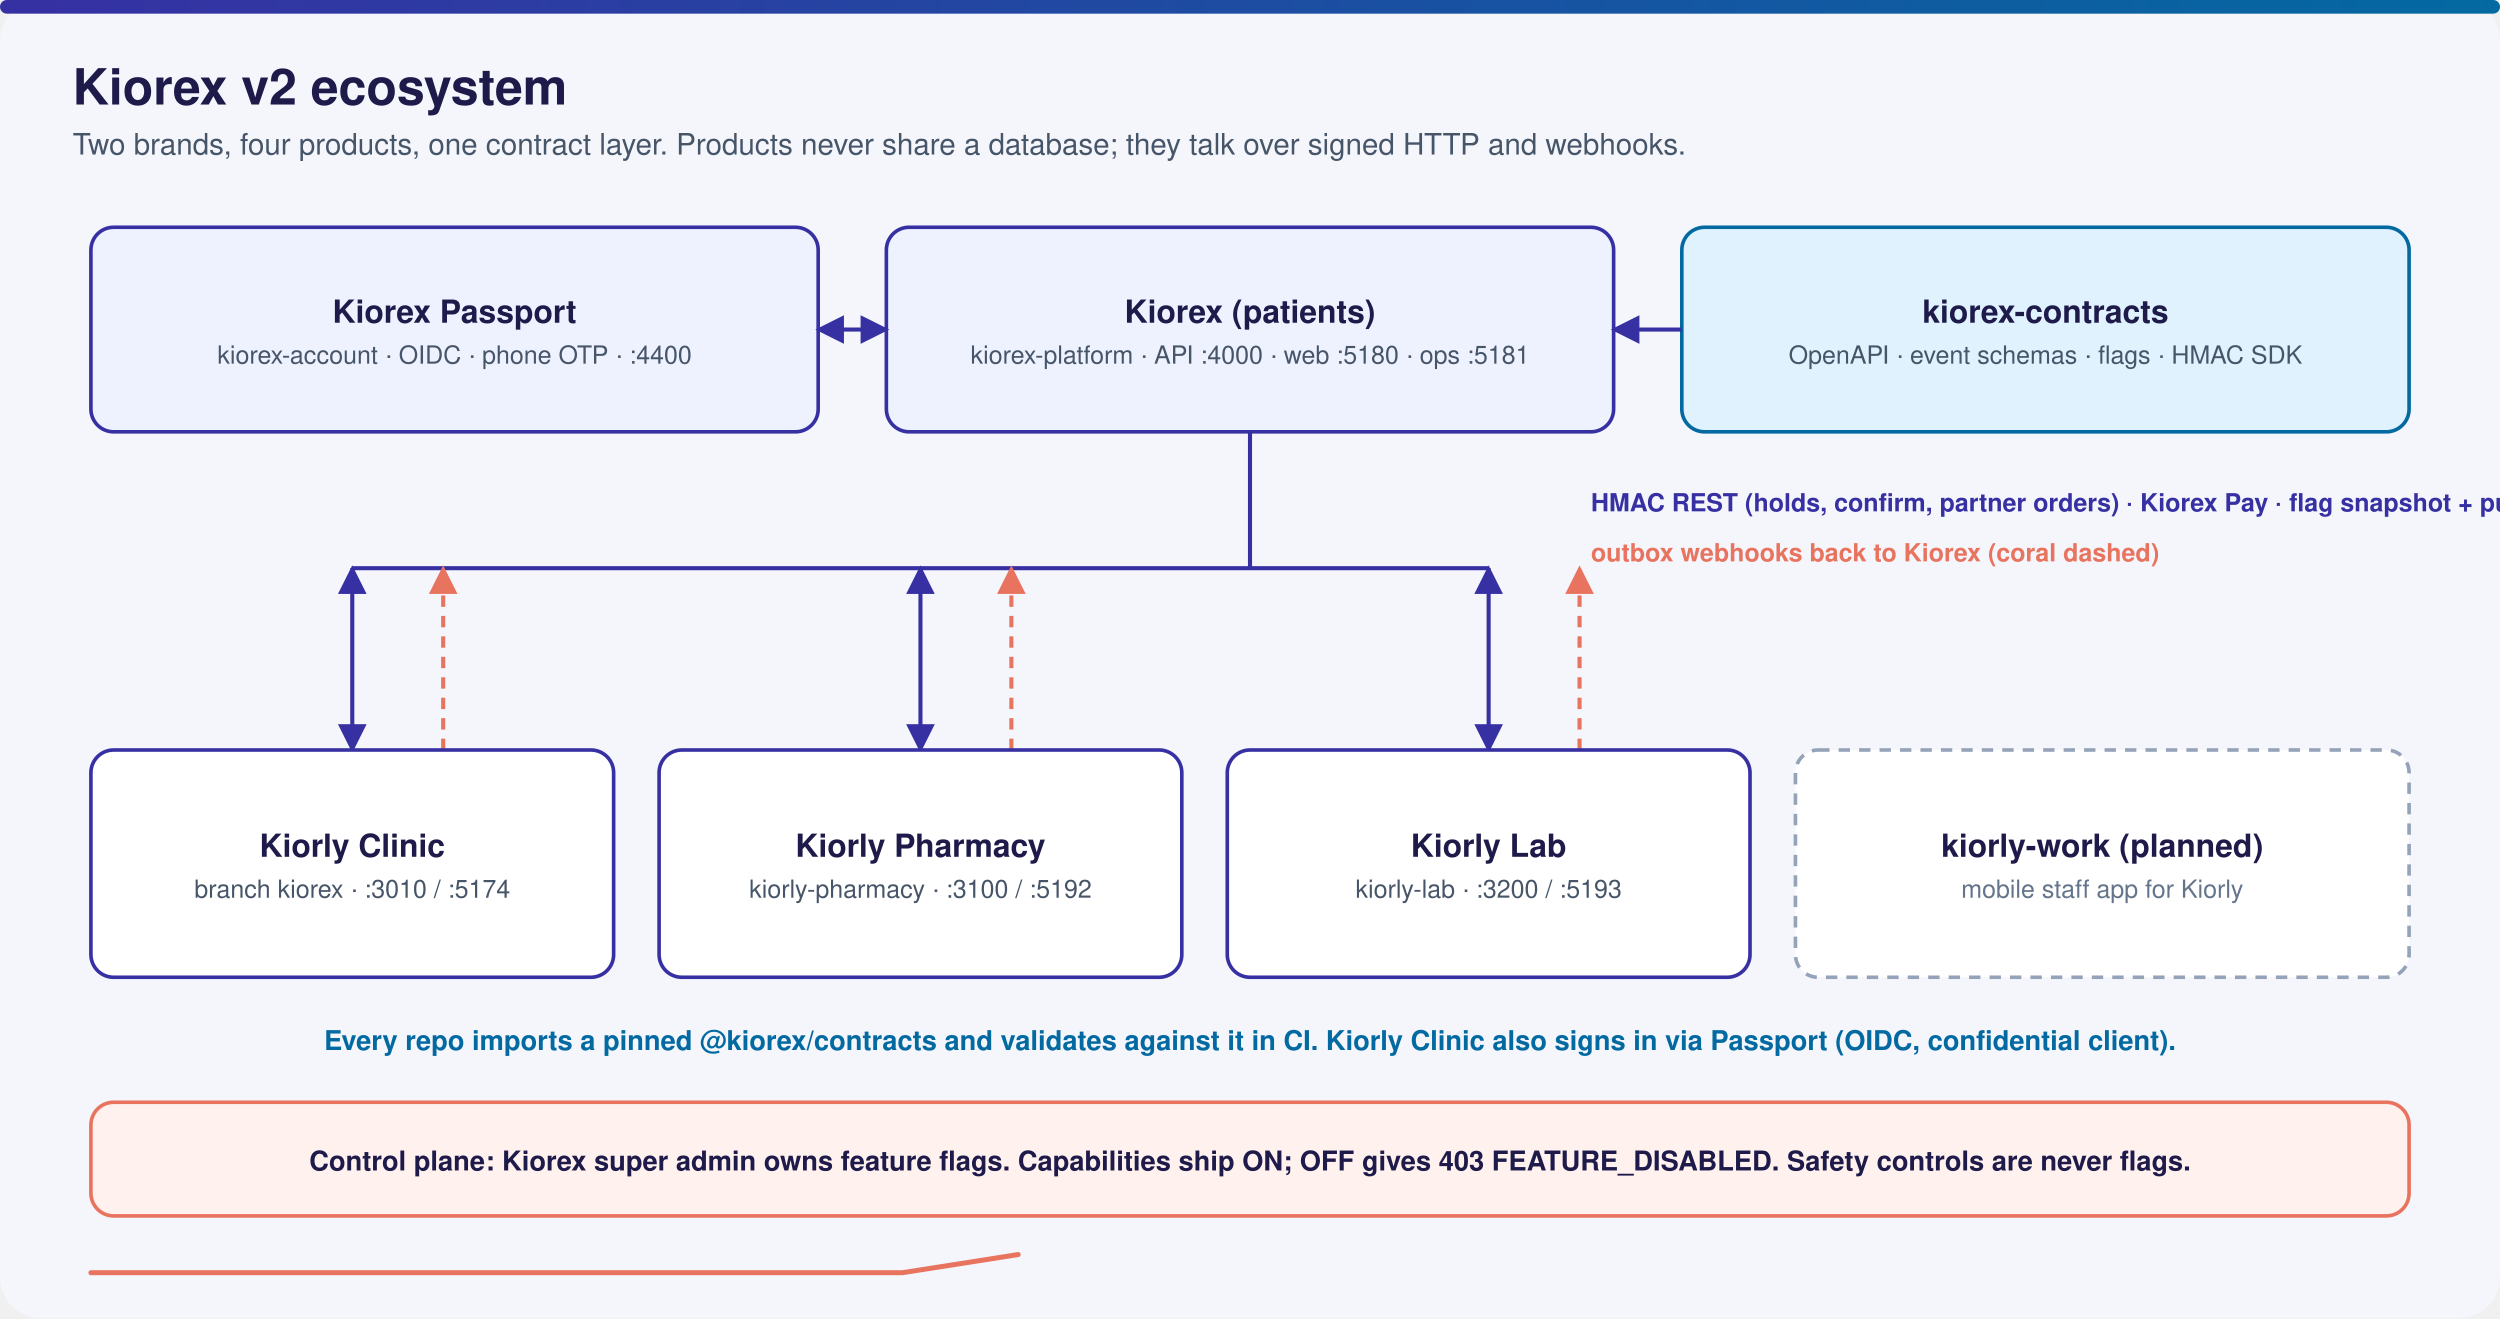
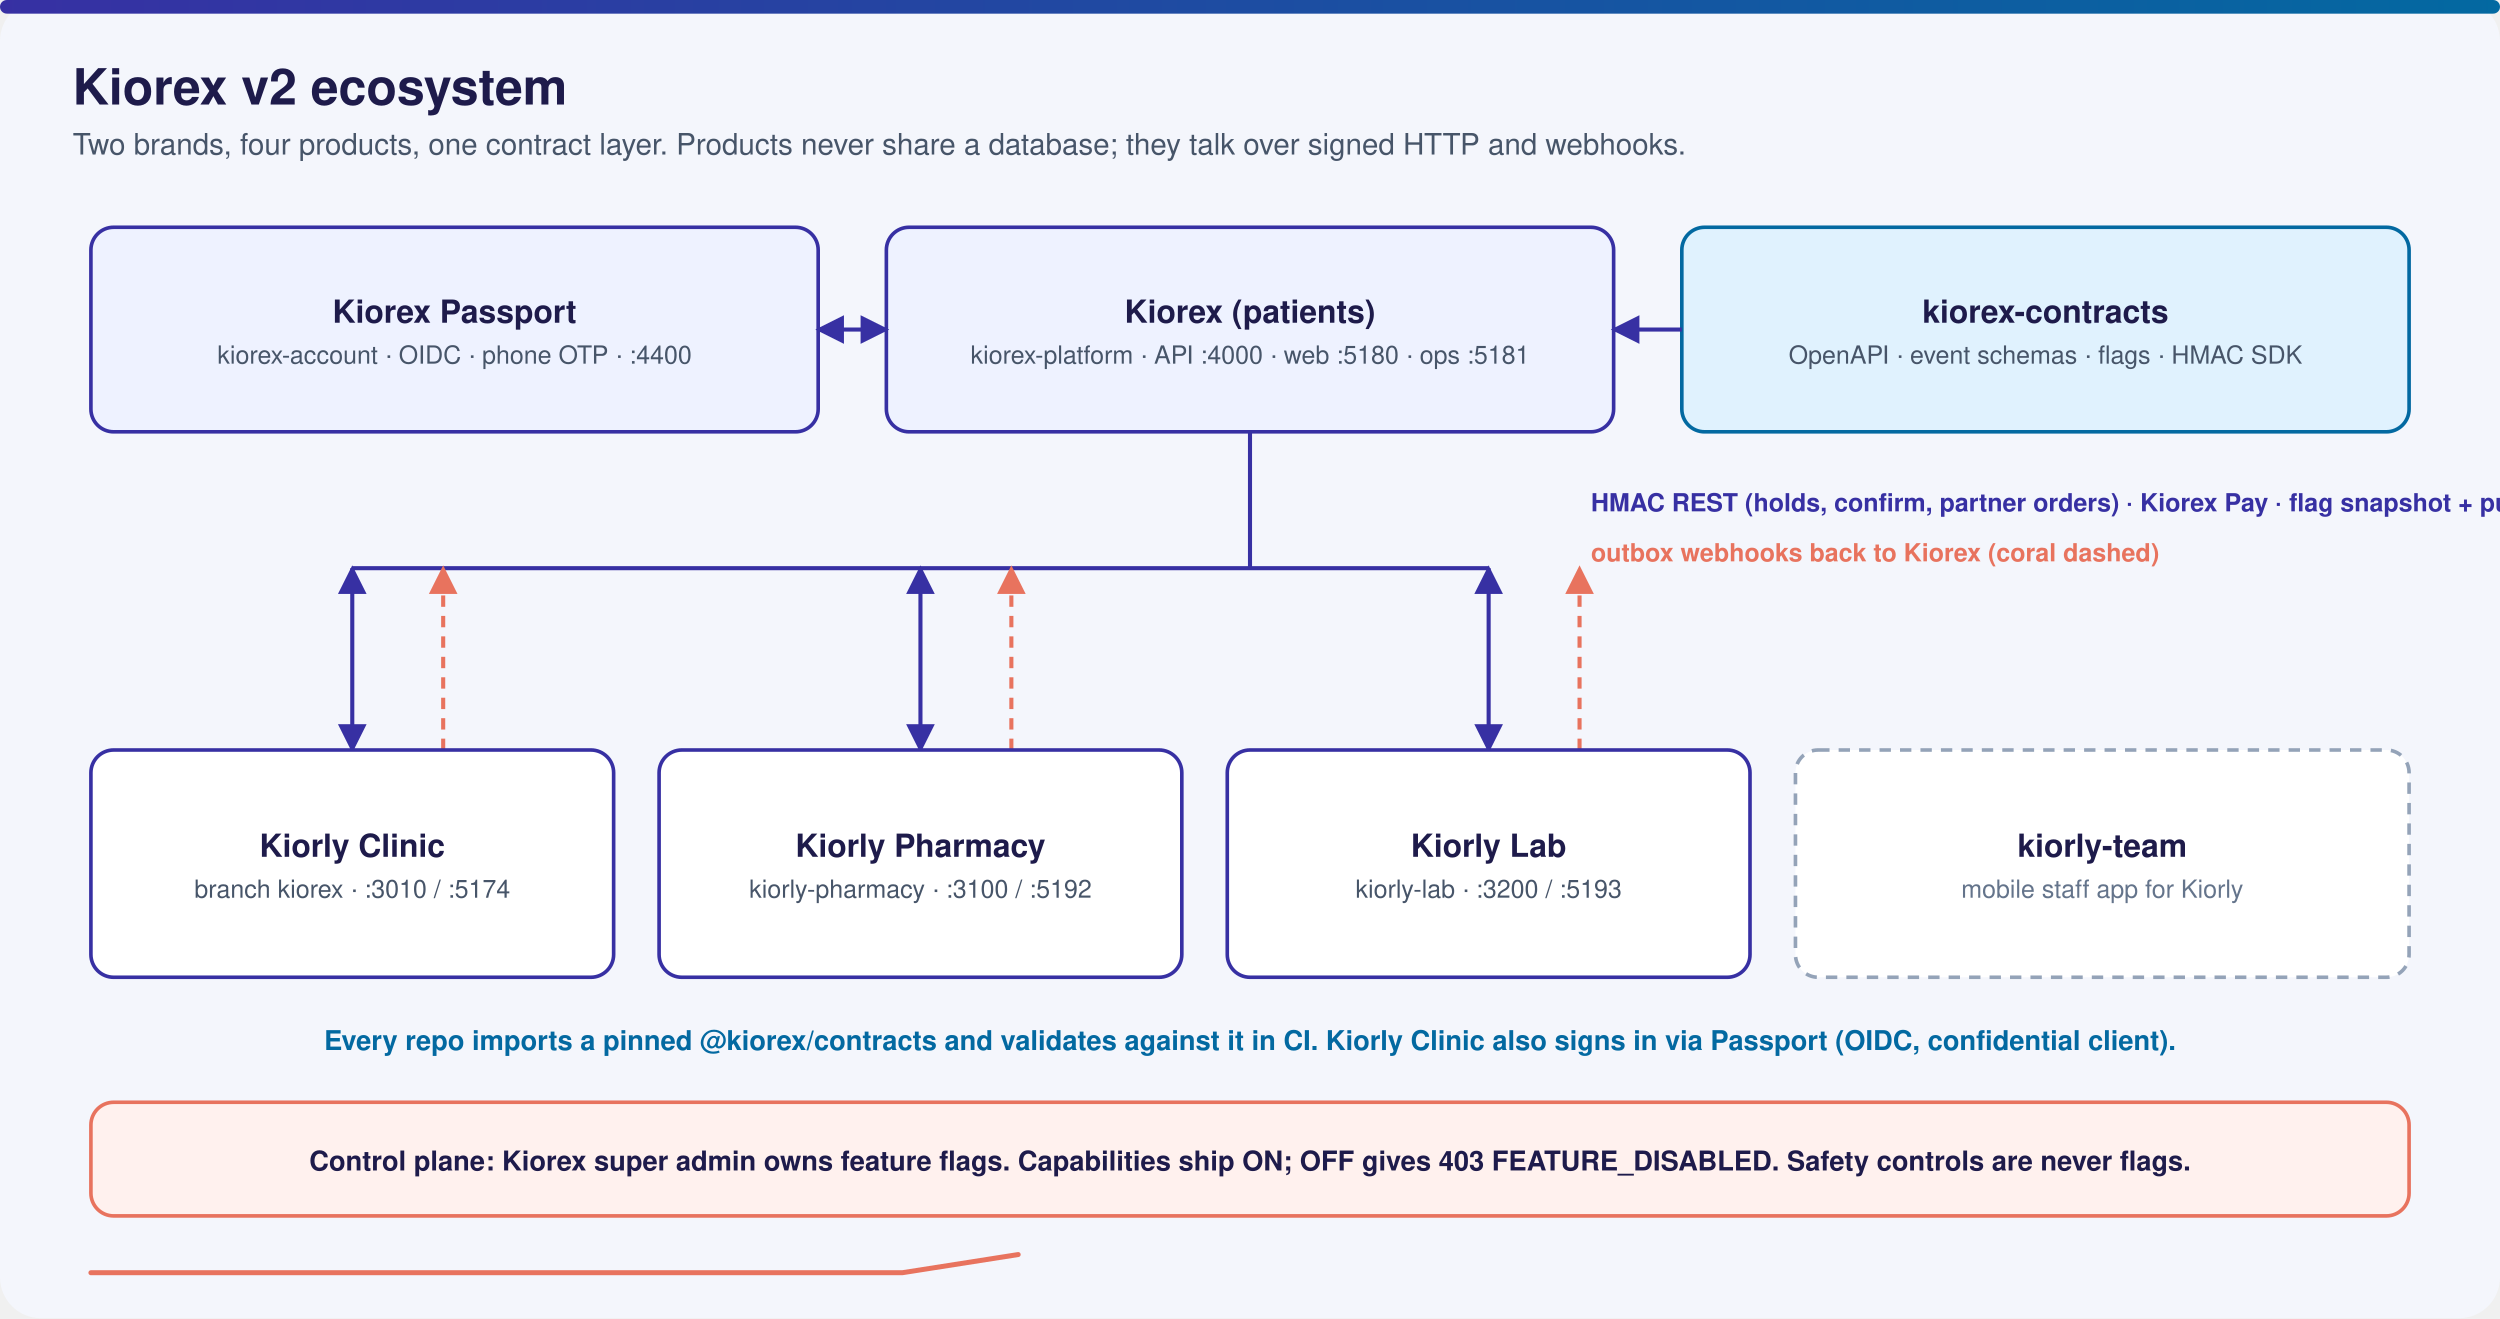
<svg xmlns="http://www.w3.org/2000/svg" viewBox="0 0 1100 580" width="1100" height="580" role="img" aria-label="Kiorex v2 ecosystem map" font-family="Jost, 'Segoe UI', Helvetica, Arial, sans-serif">
  <defs>
    <linearGradient id="g" x1="0" y1="0" x2="1" y2="0">
      <stop offset="0" stop-color="#3730A3" />
      <stop offset="1" stop-color="#0369A1" />
    </linearGradient>
    <marker id="a" viewBox="0 0 10 10" refX="9" refY="5" markerWidth="7" markerHeight="7" orient="auto-start-reverse">
      <path d="M0 0L10 5L0 10z" fill="#3730A3" />
    </marker>
    <marker id="c" viewBox="0 0 10 10" refX="9" refY="5" markerWidth="7" markerHeight="7" orient="auto-start-reverse">
      <path d="M0 0L10 5L0 10z" fill="#E8735E" />
    </marker>
  </defs>
  <rect width="1100" height="580" rx="18" fill="#F4F6FC" />
  <rect x="0" y="0" width="1100" height="6" rx="3" fill="url(#g)" />
  <text x="32" y="46" font-size="22" font-weight="600" fill="#1E1B4B">Kiorex v2 ecosystem</text>
  <text x="32" y="68" font-size="13" fill="#475569">Two brands, four products, one contract layer. Products never share a database; they talk over signed HTTP and webhooks.</text>
  <rect x="40" y="100" width="320" height="90" rx="10" fill="#EEF2FF" stroke="#3730A3" stroke-width="1.6" />
  <text x="200" y="142" text-anchor="middle" font-size="14" font-weight="600" fill="#1E1B4B">Kiorex Passport</text>
  <text x="200" y="160" text-anchor="middle" font-size="11" fill="#475569">kiorex-account · OIDC · phone OTP · :4400</text>
  <rect x="390" y="100" width="320" height="90" rx="10" fill="#EEF2FF" stroke="#3730A3" stroke-width="1.6" />
  <text x="550" y="142" text-anchor="middle" font-size="14" font-weight="600" fill="#1E1B4B">Kiorex (patients)</text>
  <text x="550" y="160" text-anchor="middle" font-size="11" fill="#475569">kiorex-platform · API :4000 · web :5180 · ops :5181</text>
  <rect x="740" y="100" width="320" height="90" rx="10" fill="#E0F2FE" stroke="#0369A1" stroke-width="1.6" />
  <text x="900" y="142" text-anchor="middle" font-size="14" font-weight="600" fill="#1E1B4B">kiorex-contracts</text>
  <text x="900" y="160" text-anchor="middle" font-size="11" fill="#475569">OpenAPI · event schemas · flags · HMAC SDK</text>
  <path d="M360 145L390 145" stroke="#3730A3" stroke-width="1.8" fill="none" marker-end="url(#a)" marker-start="url(#a)" />
  <path d="M740 145L710 145" stroke="#3730A3" stroke-width="1.8" fill="none" marker-end="url(#a)" />
  <path d="M550 190V250M155 250H655" stroke="#3730A3" stroke-width="1.8" fill="none" />
  <path d="M155 250L155 330" stroke="#3730A3" stroke-width="1.8" fill="none" marker-end="url(#a)" marker-start="url(#a)" />
  <path d="M195 330L195 250" stroke="#E8735E" stroke-width="1.8" fill="none" stroke-dasharray="5 4" marker-end="url(#c)" />
  <path d="M405 250L405 330" stroke="#3730A3" stroke-width="1.8" fill="none" marker-end="url(#a)" marker-start="url(#a)" />
  <path d="M445 330L445 250" stroke="#E8735E" stroke-width="1.8" fill="none" stroke-dasharray="5 4" marker-end="url(#c)" />
  <path d="M655 250L655 330" stroke="#3730A3" stroke-width="1.8" fill="none" marker-end="url(#a)" marker-start="url(#a)" />
  <path d="M695 330L695 250" stroke="#E8735E" stroke-width="1.8" fill="none" stroke-dasharray="5 4" marker-end="url(#c)" />
  <text x="700" y="225" text-anchor="start" font-size="11" fill="#3730A3" font-weight="600">HMAC REST (holds, confirm, partner orders) · Kiorex Pay · flag snapshot + push</text>
  <text x="700" y="247" text-anchor="start" font-size="11" fill="#E8735E" font-weight="600">outbox webhooks back to Kiorex (coral dashed)</text>
  <rect x="40" y="330" width="230" height="100" rx="10" fill="#fff" stroke="#3730A3" stroke-width="1.6" />
  <text x="155" y="377" text-anchor="middle" font-size="14" font-weight="600" fill="#1E1B4B">Kiorly Clinic</text>
  <text x="155" y="395" text-anchor="middle" font-size="11" fill="#475569">branch kiorex · :3010 / :5174</text>
  <rect x="290" y="330" width="230" height="100" rx="10" fill="#fff" stroke="#3730A3" stroke-width="1.6" />
  <text x="405" y="377" text-anchor="middle" font-size="14" font-weight="600" fill="#1E1B4B">Kiorly Pharmacy</text>
  <text x="405" y="395" text-anchor="middle" font-size="11" fill="#475569">kiorly-pharmacy · :3100 / :5192</text>
  <rect x="540" y="330" width="230" height="100" rx="10" fill="#fff" stroke="#3730A3" stroke-width="1.6" />
  <text x="655" y="377" text-anchor="middle" font-size="14" font-weight="600" fill="#1E1B4B">Kiorly Lab</text>
  <text x="655" y="395" text-anchor="middle" font-size="11" fill="#475569">kiorly-lab · :3200 / :5193</text>
  <rect x="790" y="330" width="270" height="100" rx="10" fill="#fff" stroke="#94A3B8" stroke-width="1.6" stroke-dasharray="5 4" />
-   <text x="925" y="377" text-anchor="middle" font-size="14" font-weight="600" fill="#1E1B4B">kiorly-work (planned)</text>
+   <text x="925" y="377" text-anchor="middle" font-size="14" font-weight="600" fill="#1E1B4B">kiorly-team</text>
  <text x="925" y="395" text-anchor="middle" font-size="11" fill="#64748B">mobile staff app for Kiorly</text>
  <text x="550" y="462" text-anchor="middle" font-size="12" fill="#0369A1" font-weight="600">Every repo imports a pinned @kiorex/contracts and validates against it in CI. Kiorly Clinic also signs in via Passport (OIDC, confidential client).</text>
  <rect x="40" y="485" width="1020" height="50" rx="10" fill="#FFF1EE" stroke="#E8735E" stroke-width="1.6" />
  <text x="550" y="515" text-anchor="middle" font-size="12" font-weight="600" fill="#1E1B4B">Control plane: Kiorex super admin owns feature flags. Capabilities ship ON; OFF gives 403 FEATURE_DISABLED. Safety controls are never flags.</text>
  <path d="M40 560h357l51-8l71.416l71.4-22l61.2h408" stroke="#E8735E" stroke-width="2.2" fill="none" stroke-linecap="round" stroke-linejoin="round" />
</svg>
